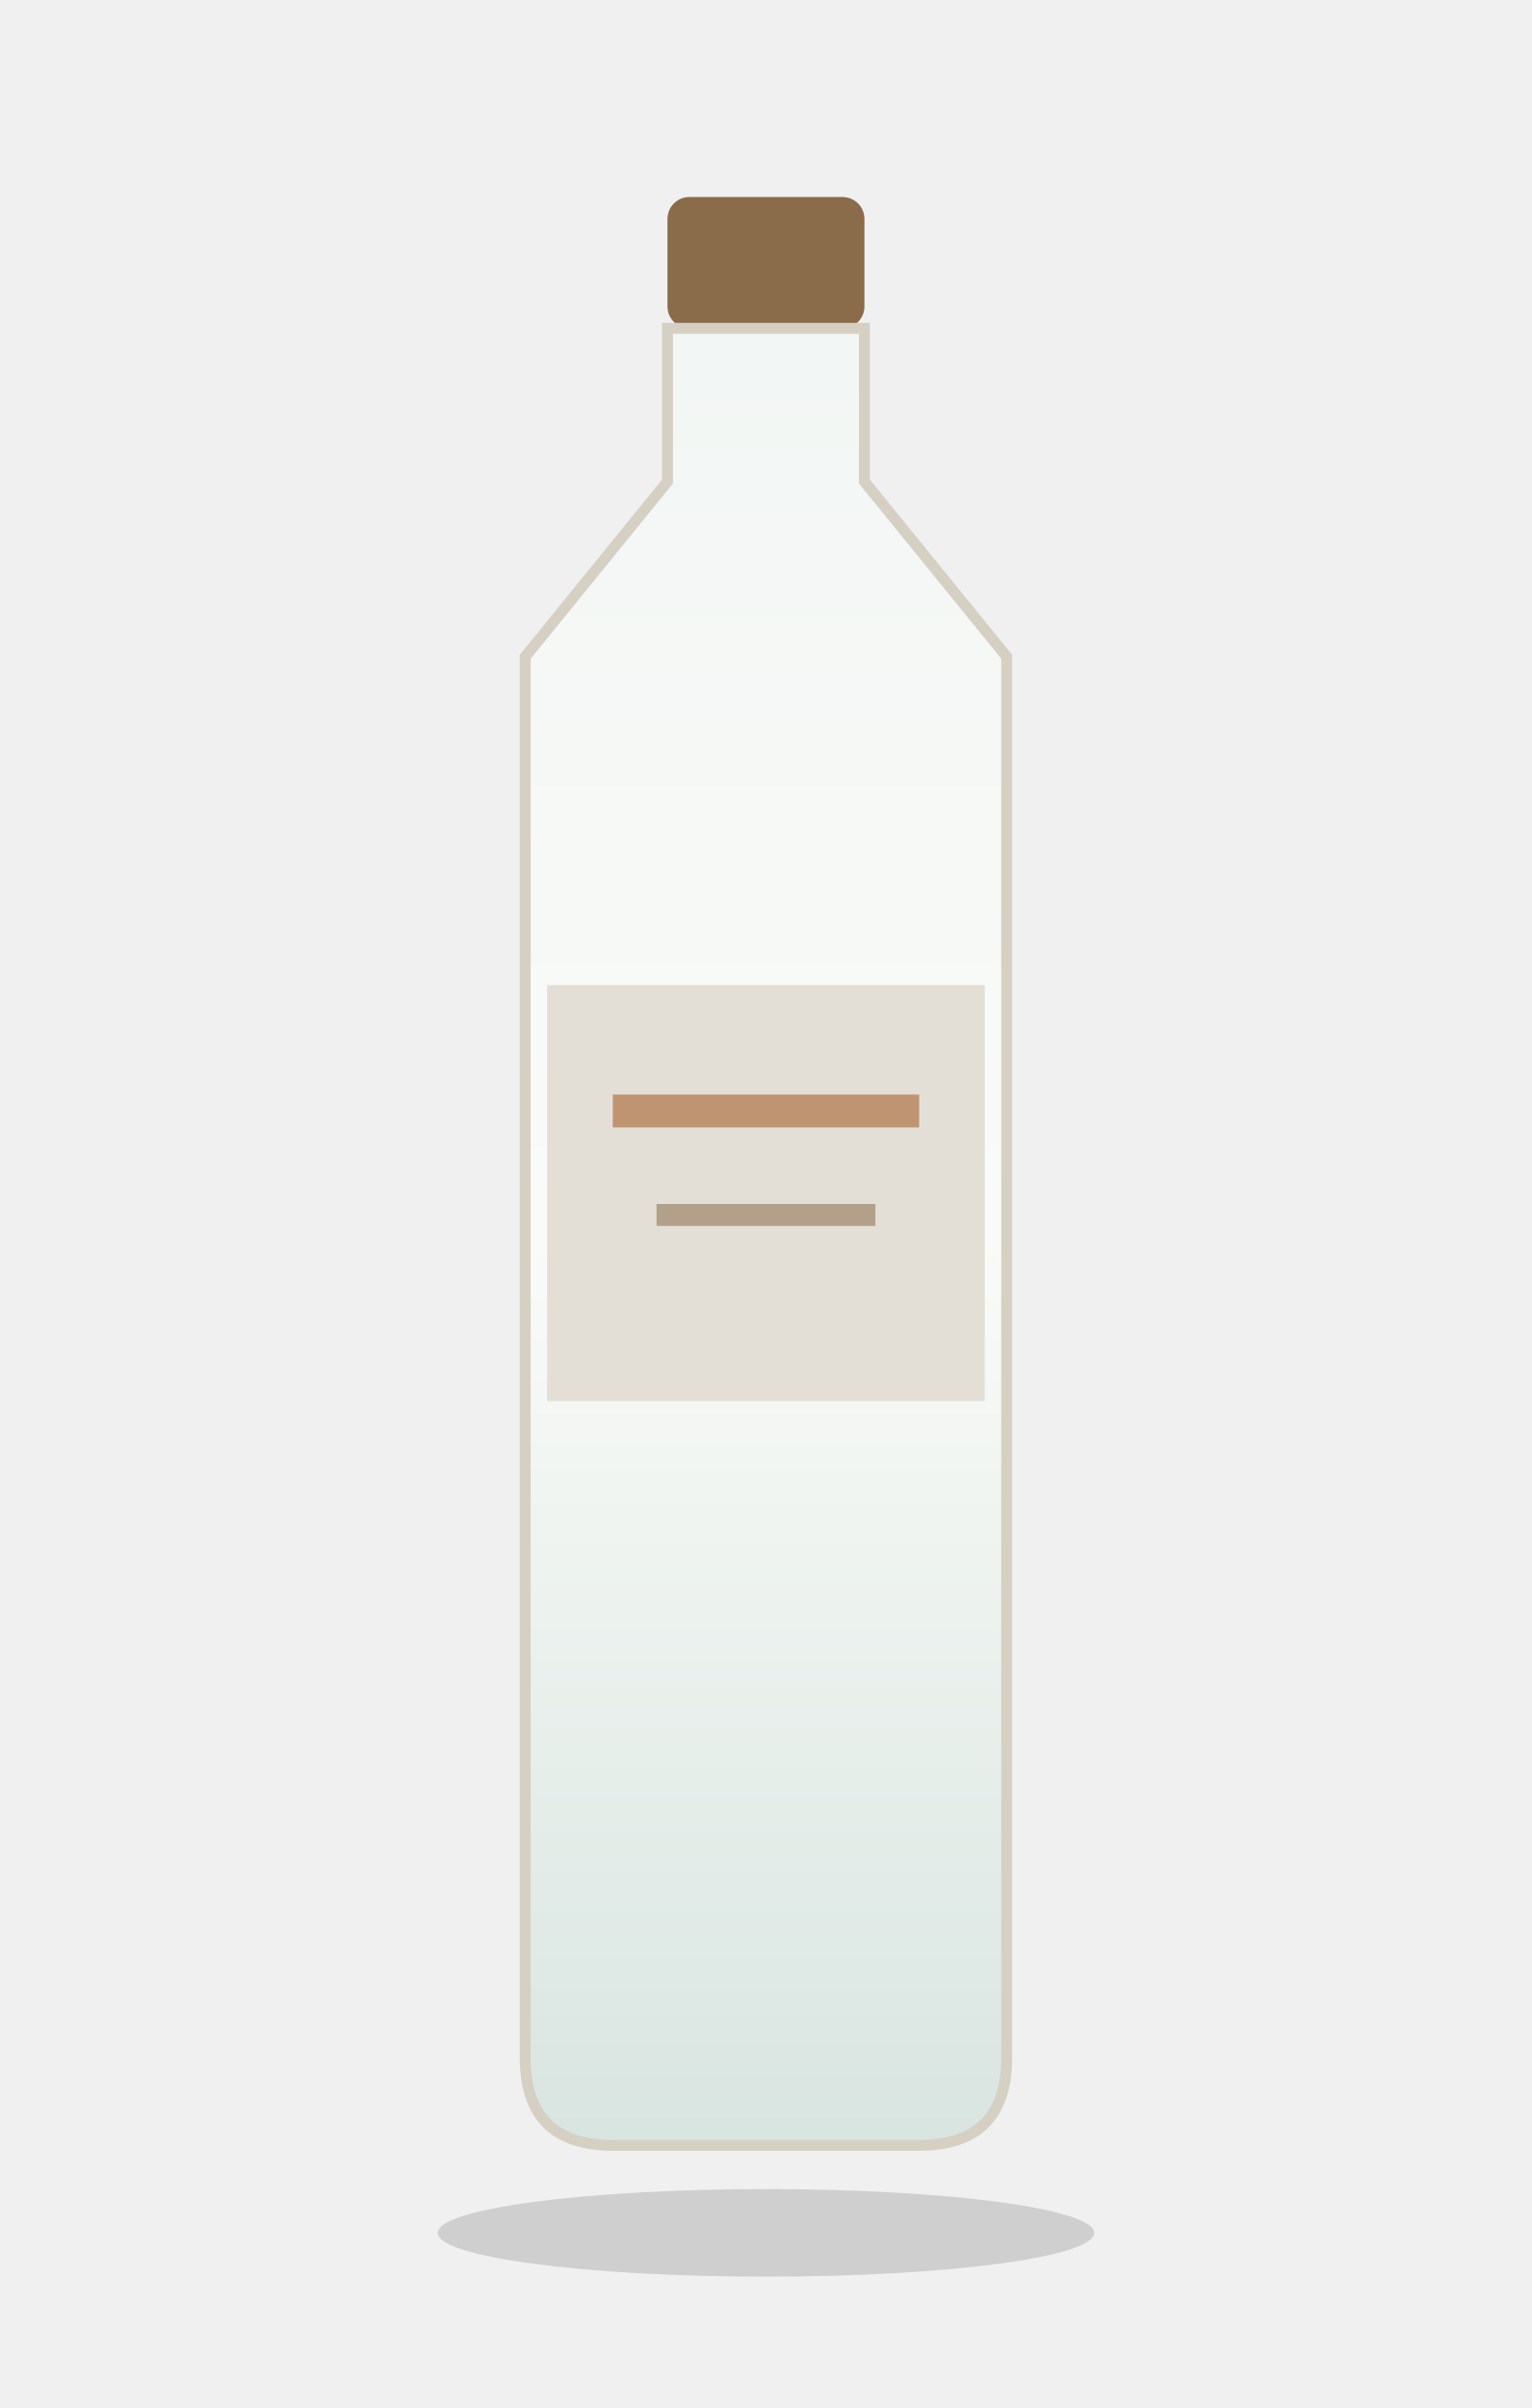
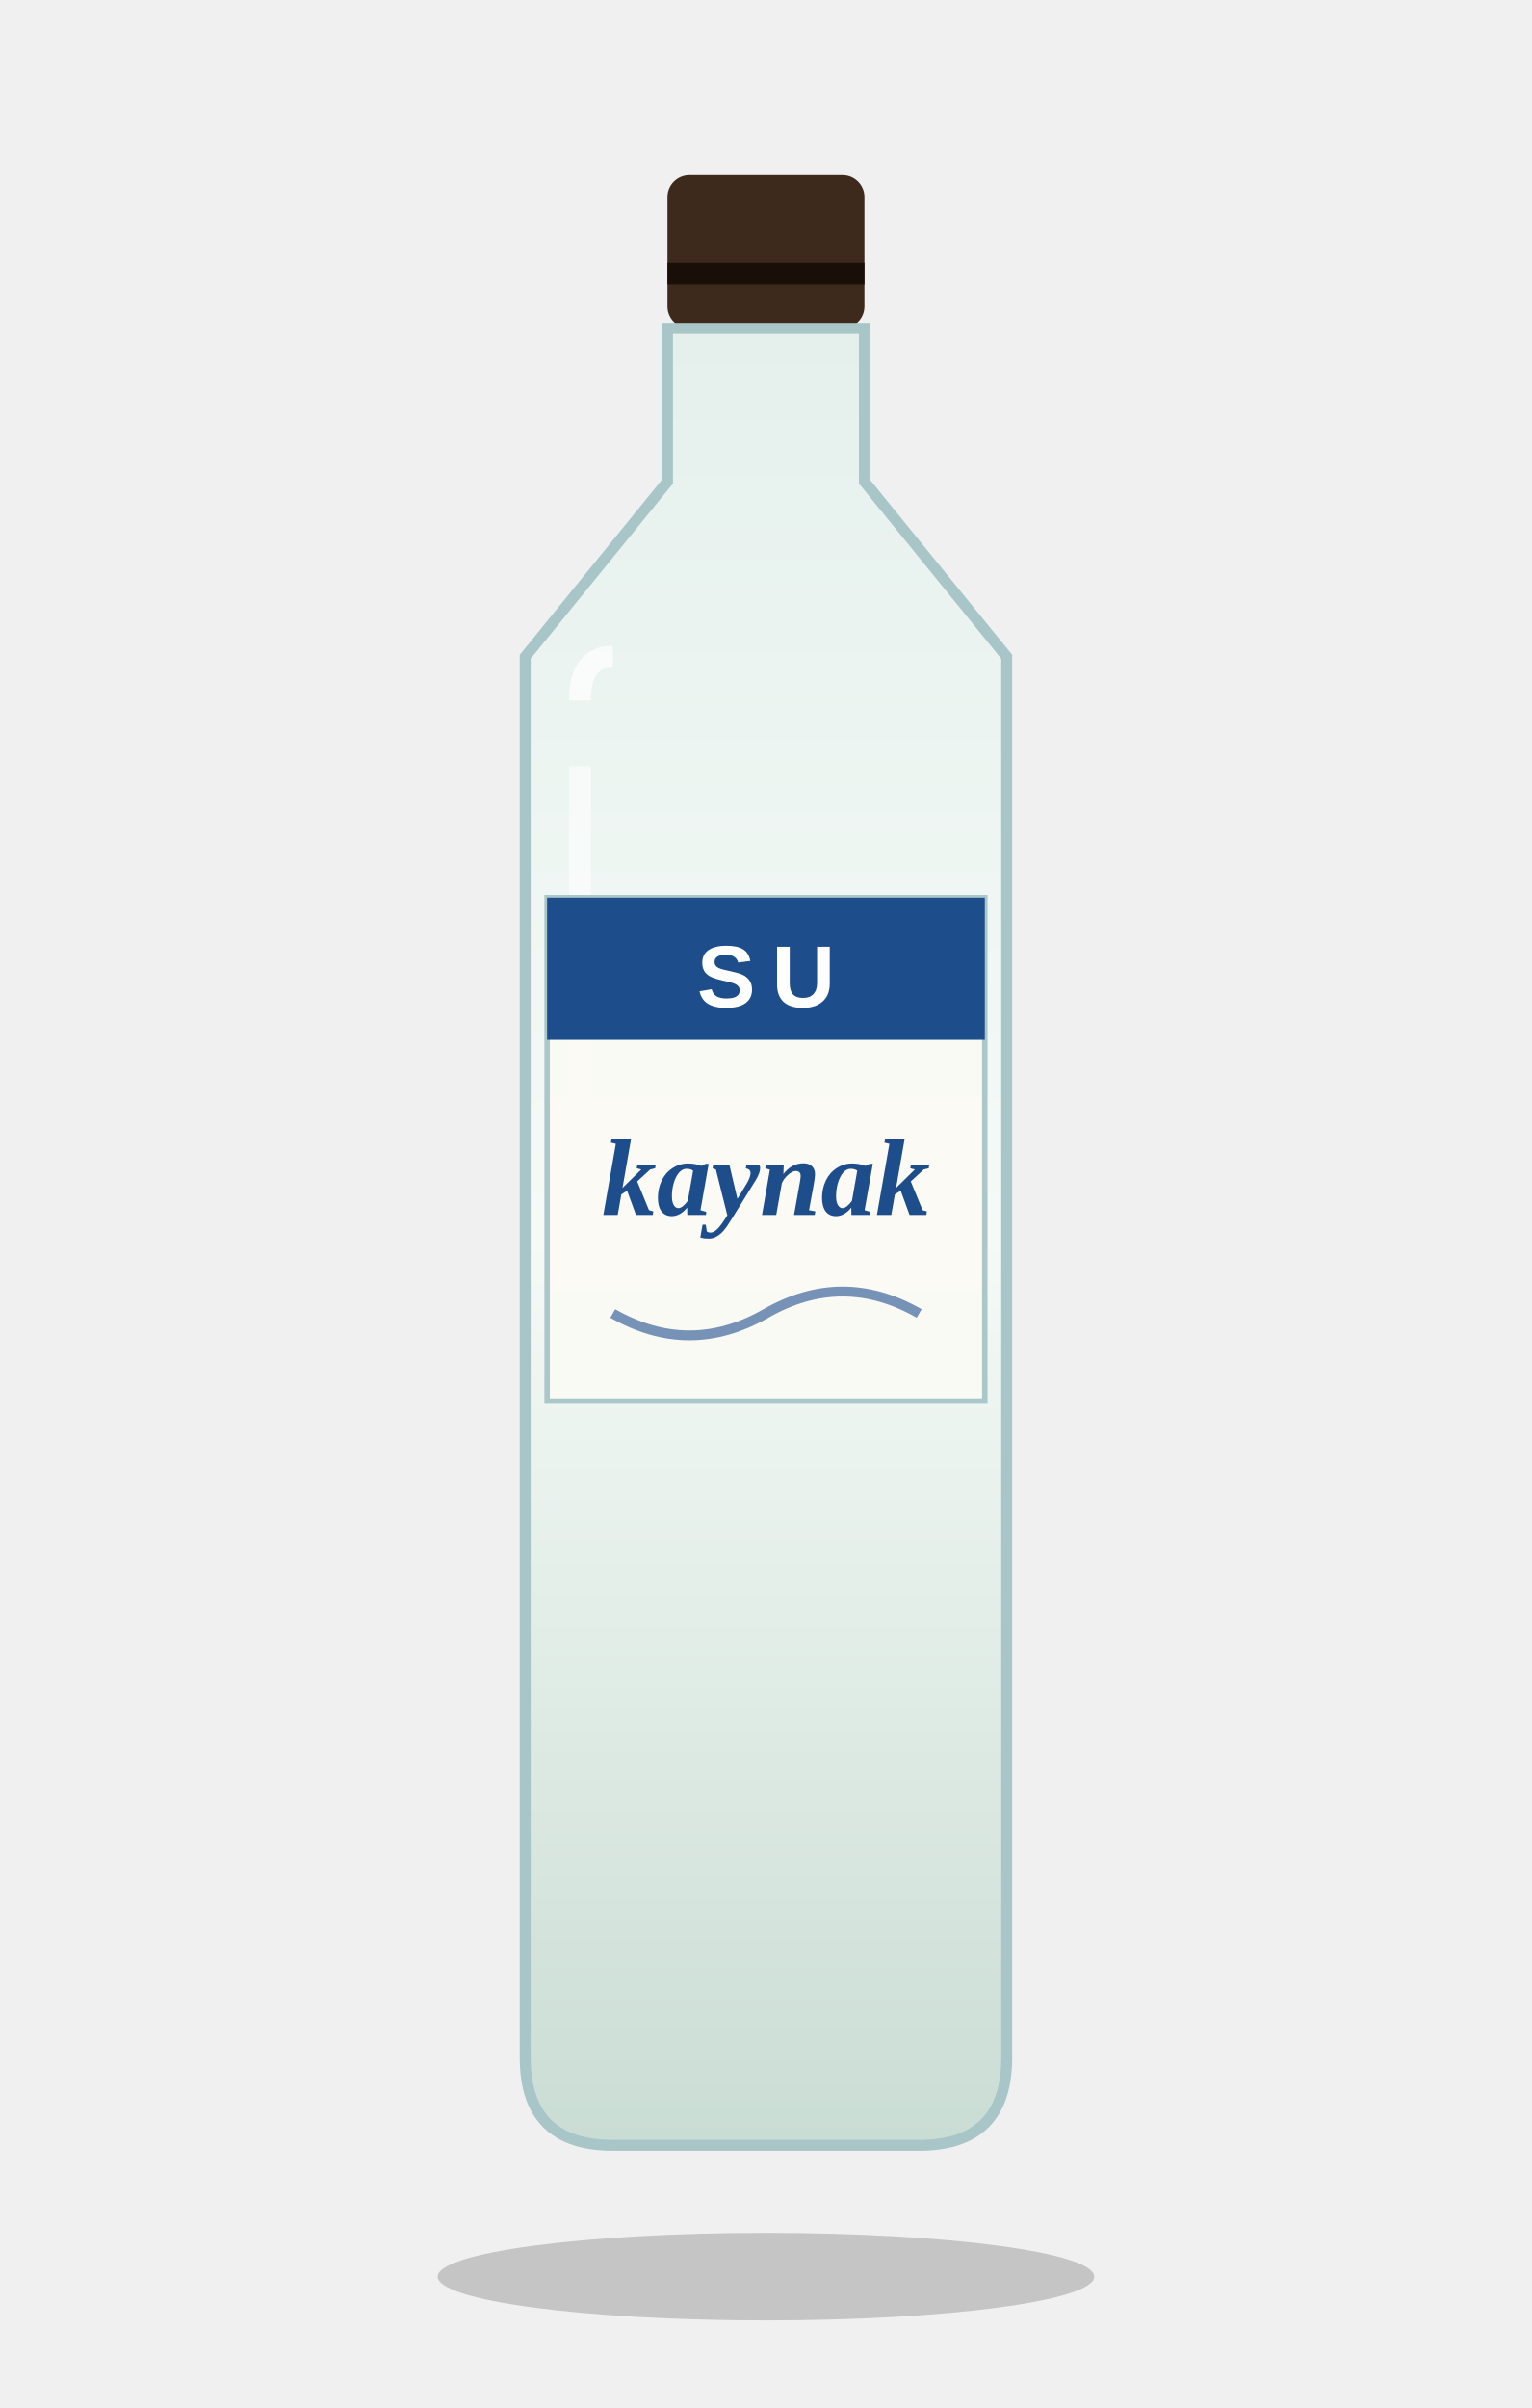
<svg xmlns="http://www.w3.org/2000/svg" viewBox="0 0 140 220">
  <defs>
    <linearGradient id="g_glass" x1="0" x2="0" y1="0" y2="1">
-       <stop offset="0%" stop-color="#F2F6F4" />
-       <stop offset="50%" stop-color="#FAFBF8" />
-       <stop offset="100%" stop-color="#D9E5E1" />
+       <stop offset="0%" stop-color="#E5F0EC" />
+       <stop offset="50%" stop-color="#F5FAF7" />
+       <stop offset="100%" stop-color="#CADDD4" />
    </linearGradient>
  </defs>
-   <rect x="61" y="18" width="18" height="12" rx="2" fill="#8A6B4A" />
-   <path d="M61 30 L79 30 L79 44 L92 60 L92 188 Q92 196 84 196 L56 196 Q48 196 48 188 L48 60 L61 44 Z" fill="url(#g_glass)" stroke="#D6D0C3" stroke-width="1" />
-   <rect x="50" y="90" width="40" height="38" fill="#E3DFD6" />
-   <rect x="56" y="100" width="28" height="3" fill="#BF9470" />
-   <rect x="60" y="110" width="20" height="2" fill="#8A6B4A" opacity="0.55" />
-   <ellipse cx="70" cy="204" rx="30" ry="4" fill="#000000" opacity="0.14" />
+   <ellipse cx="70" cy="208" rx="30" ry="4" fill="#000000" opacity="0.18" />
+   <rect x="61" y="16" width="18" height="14" rx="2" fill="#3D2A1C" />
+   <rect x="61" y="24" width="18" height="2" fill="#1A0F08" />
+   <path d="M61 30 L79 30 L79 44 L92 60 L92 188 Q92 196 84 196 L56 196 Q48 196 48 188 L48 60 L61 44 Z" fill="url(#g_glass)" stroke="#A8C5C8" stroke-width="1" />
+   <path d="M53 64 Q53 60 56 60" stroke="#FFFFFF" stroke-width="2" fill="none" opacity="0.7" />
+   <path d="M53 70 L53 100" stroke="#FFFFFF" stroke-width="2" fill="none" opacity="0.55" />
+   <rect x="50" y="82" width="40" height="46" fill="#FBFAF5" opacity="0.96" stroke="#A8C5C8" stroke-width="0.5" />
+   <rect x="50" y="82" width="40" height="13" fill="#1E4D8C" />
+   <text x="70" y="92" text-anchor="middle" font-family="Arial, Helvetica, sans-serif" font-size="8" font-weight="bold" fill="#FFFFFF" letter-spacing="1.5">SU</text>
+   <text x="70" y="111" text-anchor="middle" font-family="Georgia, 'Times New Roman', serif" font-size="10" font-weight="bold" font-style="italic" fill="#1E4D8C">kaynak</text>
+   <path d="M56 120 Q63 124 70 120 Q77 116 84 120" stroke="#1E4D8C" stroke-width="0.9" fill="none" opacity="0.6" />
</svg>
